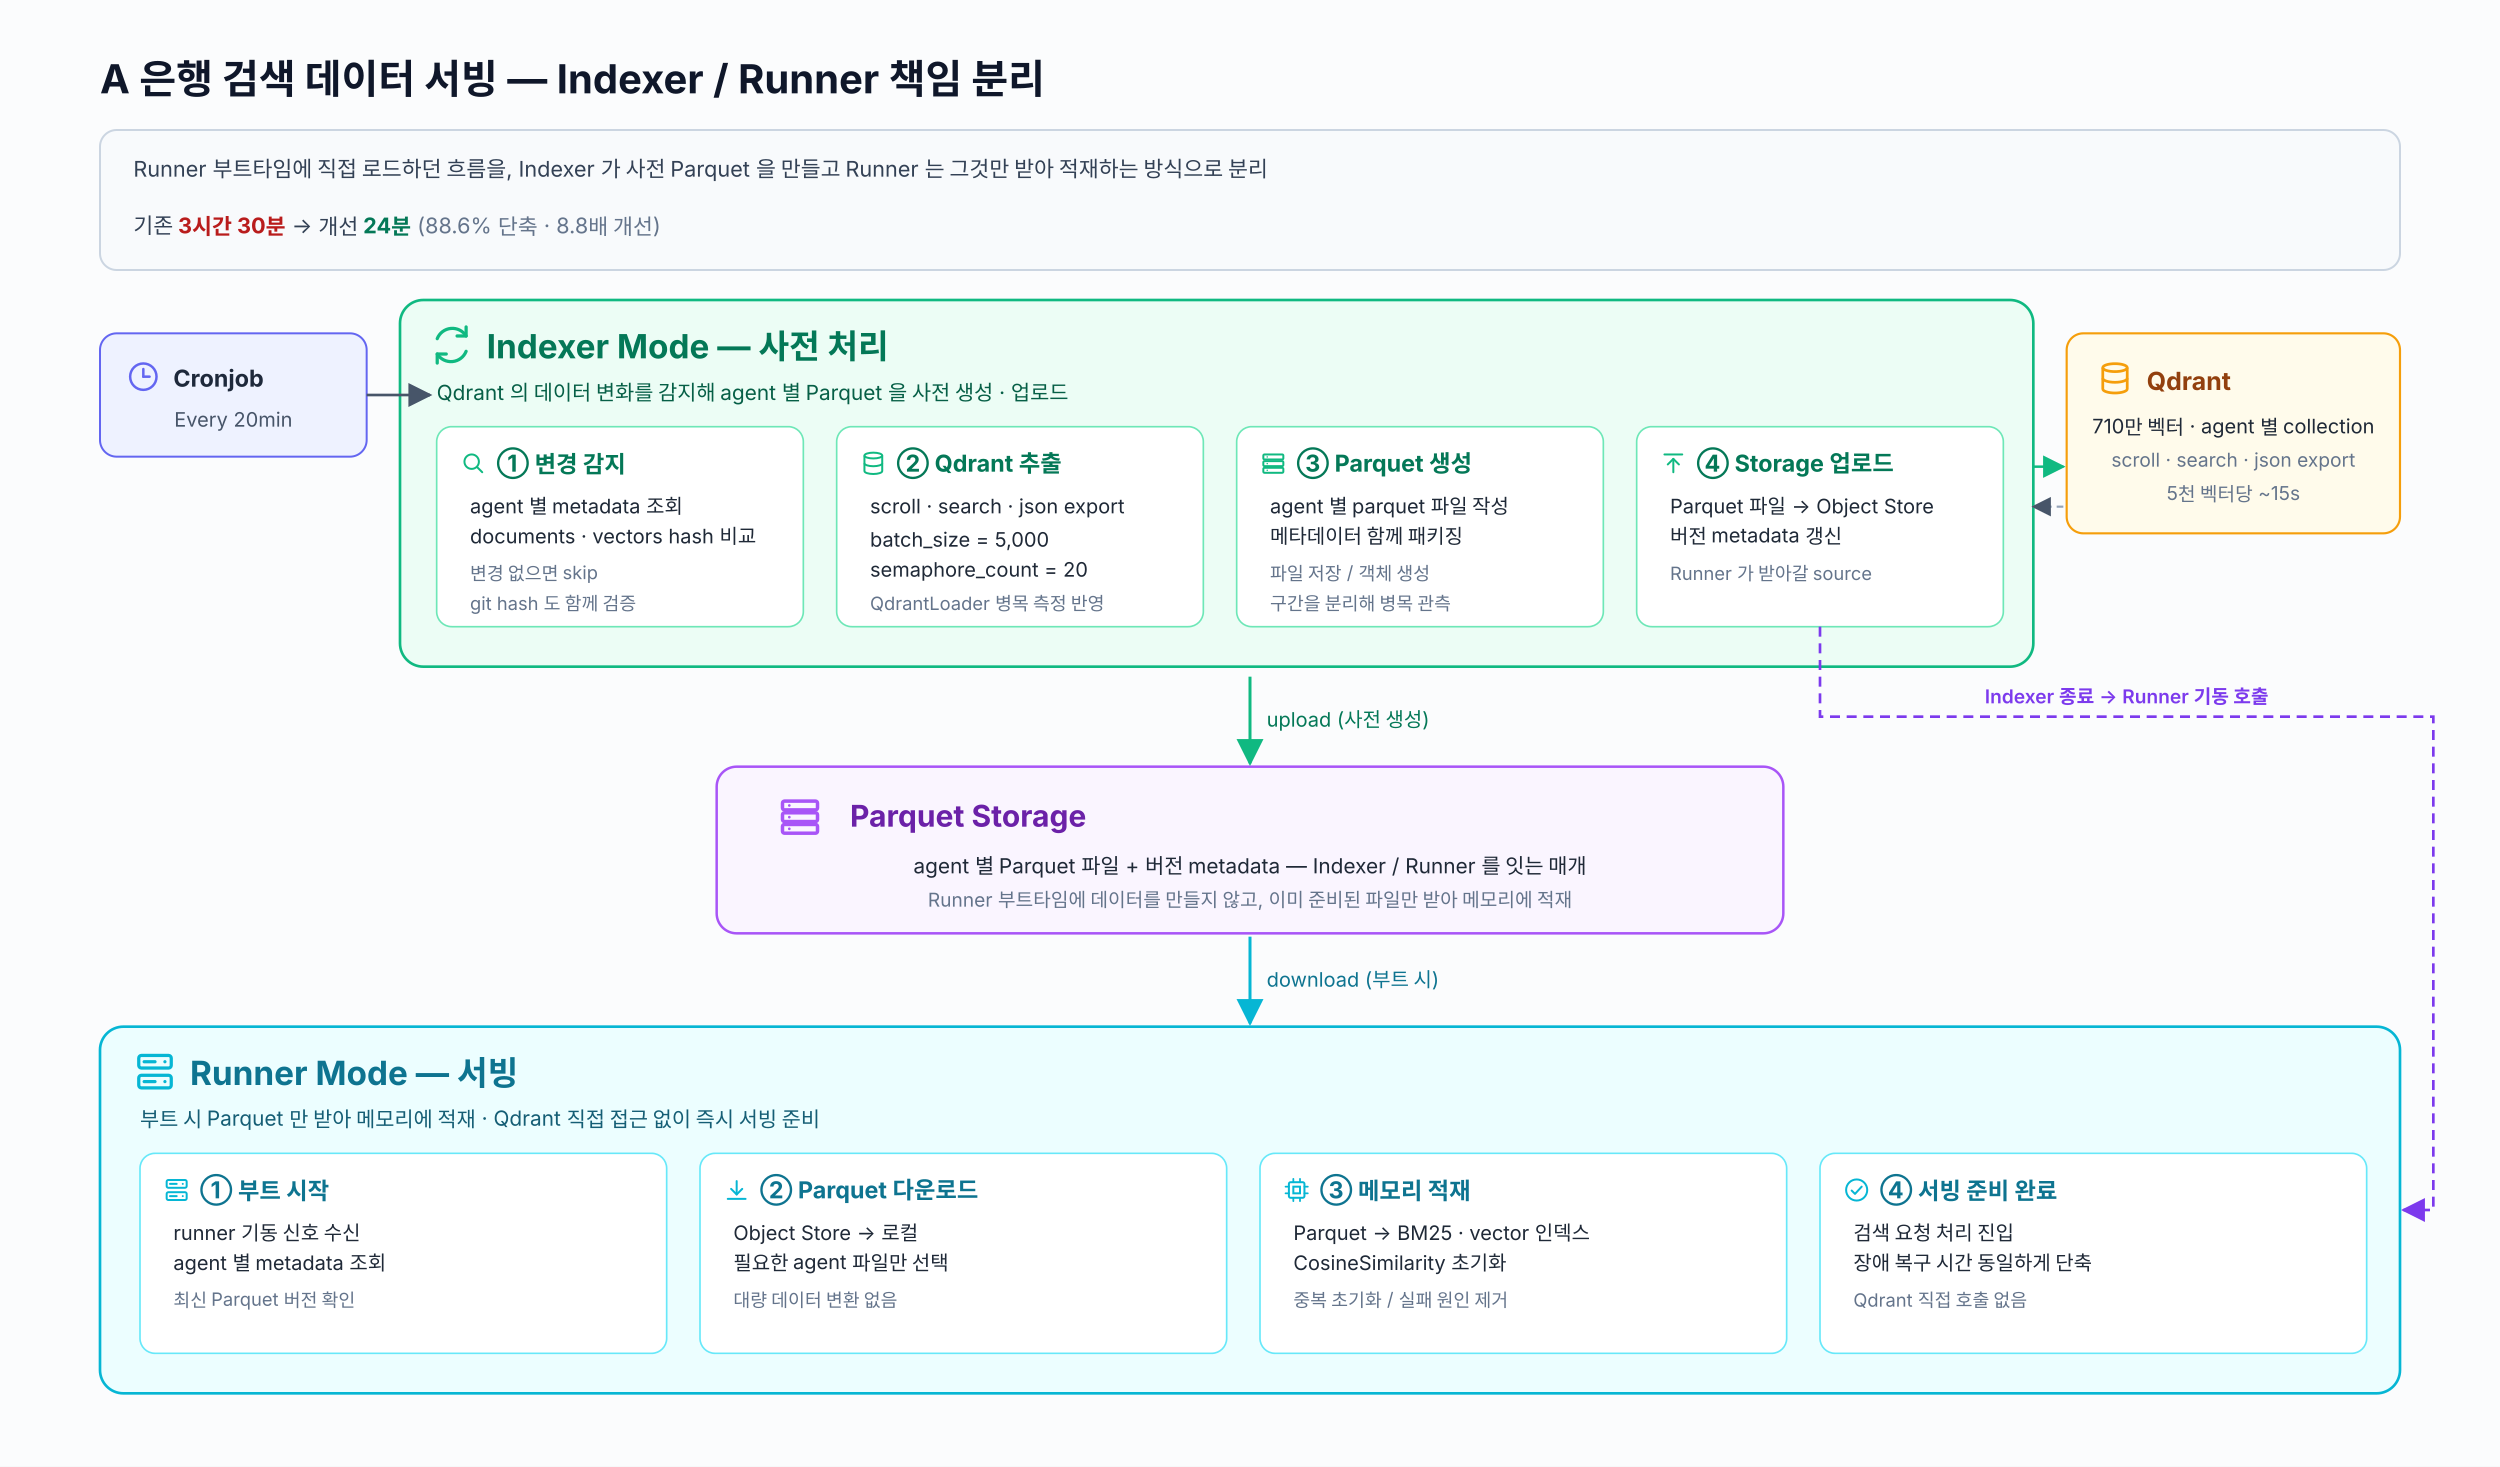
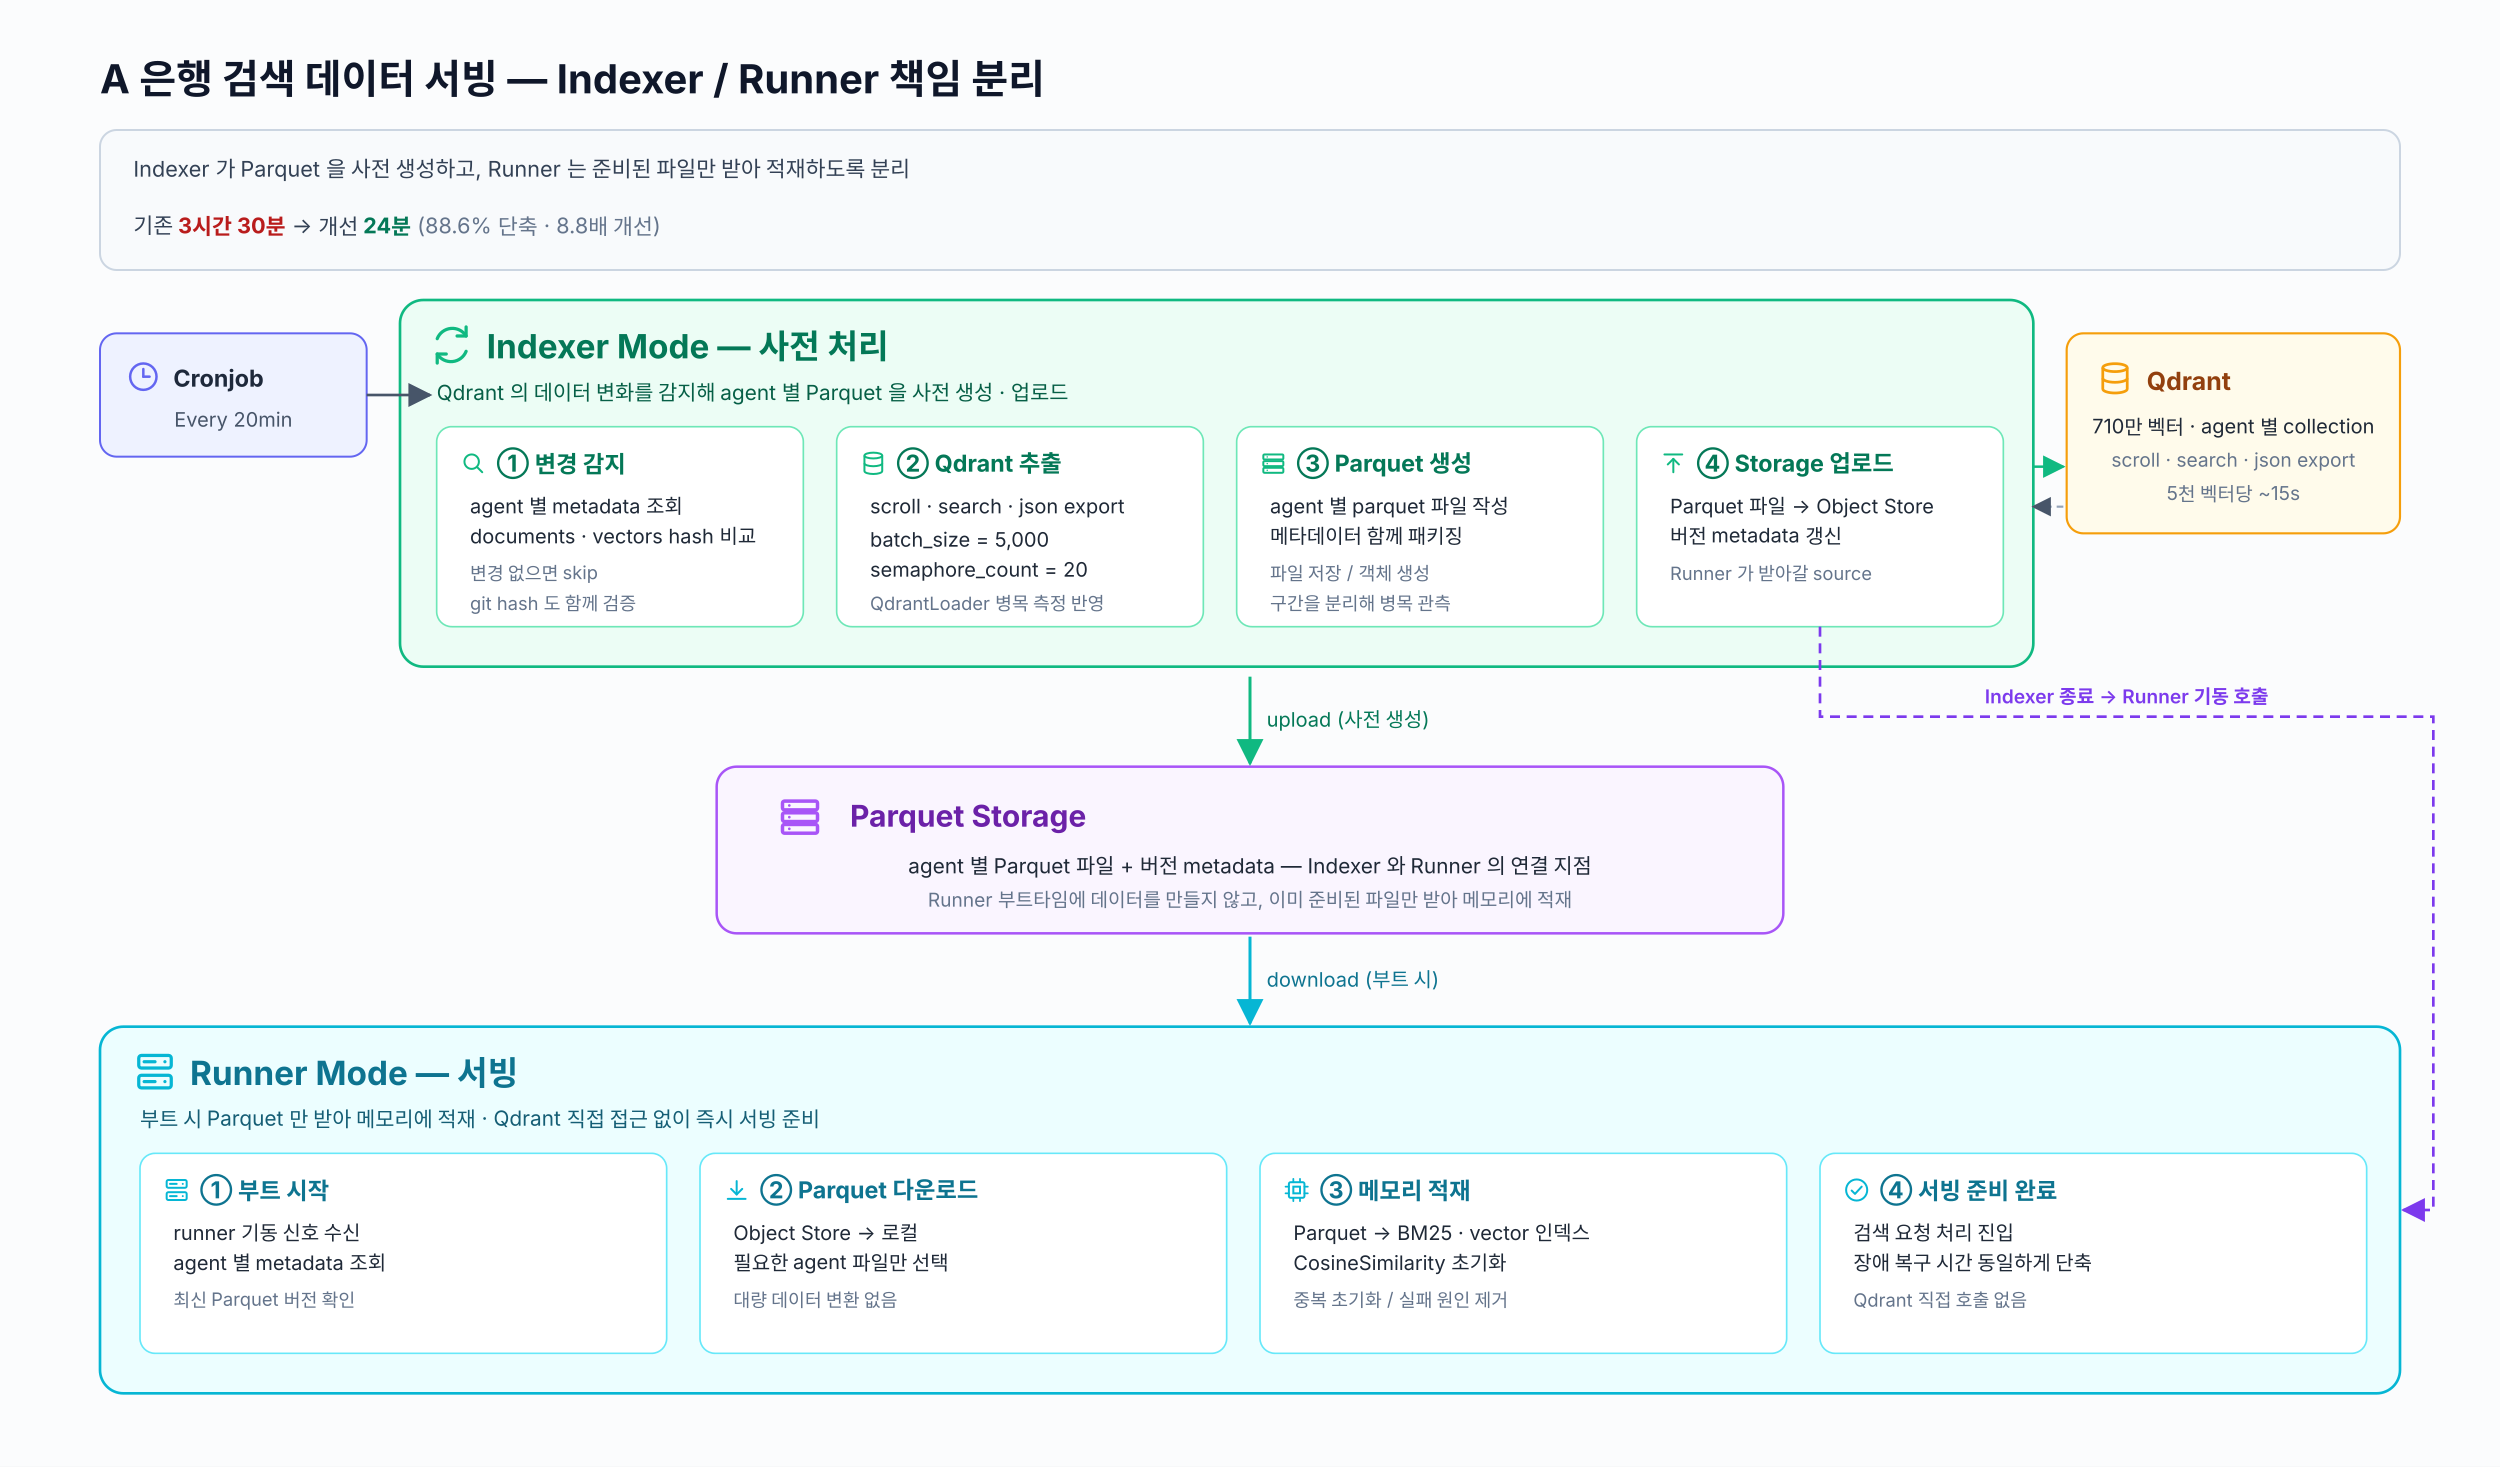
<svg xmlns="http://www.w3.org/2000/svg" viewBox="0 0 1500 880" font-family="system-ui, -apple-system, 'Apple SD Gothic Neo', 'Pretendard', sans-serif">
  <defs>
    <marker id="b-ar" viewBox="0 0 10 10" refX="9" refY="5" markerWidth="9" markerHeight="9" orient="auto-start-reverse">
      <path d="M0,0 L10,5 L0,10 z" fill="#475569" />
    </marker>
    <marker id="b-ar-up" viewBox="0 0 10 10" refX="9" refY="5" markerWidth="9" markerHeight="9" orient="auto-start-reverse">
      <path d="M0,0 L10,5 L0,10 z" fill="#10b981" />
    </marker>
    <marker id="b-ar-dn" viewBox="0 0 10 10" refX="9" refY="5" markerWidth="9" markerHeight="9" orient="auto-start-reverse">
      <path d="M0,0 L10,5 L0,10 z" fill="#06b6d4" />
    </marker>
    <marker id="b-ar-trig" viewBox="0 0 10 10" refX="9" refY="5" markerWidth="9" markerHeight="9" orient="auto-start-reverse">
      <path d="M0,0 L10,5 L0,10 z" fill="#7c3aed" />
    </marker>
    <symbol id="ico-clock" viewBox="0 0 24 24">
      <circle cx="12" cy="12" r="9.5" fill="none" stroke="currentColor" stroke-width="1.8" />
      <line x1="12" y1="12" x2="12" y2="6.5" stroke="currentColor" stroke-width="1.8" stroke-linecap="round" />
      <line x1="12" y1="12" x2="16.5" y2="12" stroke="currentColor" stroke-width="1.8" stroke-linecap="round" />
    </symbol>
    <symbol id="ico-db" viewBox="0 0 24 24">
      <ellipse cx="12" cy="5" rx="8" ry="2.6" fill="none" stroke="currentColor" stroke-width="1.8" />
      <path d="M4 5 v14 c0 1.4 3.6 2.6 8 2.6 s8 -1.2 8 -2.6 v-14" fill="none" stroke="currentColor" stroke-width="1.8" />
      <path d="M4 12 c0 1.4 3.6 2.6 8 2.6 s8 -1.2 8 -2.6" fill="none" stroke="currentColor" stroke-width="1.8" />
    </symbol>
    <symbol id="ico-sync" viewBox="0 0 24 24">
      <path d="M20 7 a 9 9 0 0 0 -16 1.5" fill="none" stroke="currentColor" stroke-width="1.8" stroke-linecap="round" />
      <polyline points="20 2 20 7 15 7" fill="none" stroke="currentColor" stroke-width="1.8" stroke-linecap="round" stroke-linejoin="round" />
      <path d="M4 17 a 9 9 0 0 0 16 -1.5" fill="none" stroke="currentColor" stroke-width="1.8" stroke-linecap="round" />
      <polyline points="4 22 4 17 9 17" fill="none" stroke="currentColor" stroke-width="1.8" stroke-linecap="round" stroke-linejoin="round" />
    </symbol>
    <symbol id="ico-files" viewBox="0 0 24 24">
      <rect x="3" y="4" width="18" height="4.5" rx="1" fill="none" stroke="currentColor" stroke-width="1.8" />
      <rect x="3" y="10" width="18" height="4.5" rx="1" fill="none" stroke="currentColor" stroke-width="1.8" />
      <rect x="3" y="16" width="18" height="4.5" rx="1" fill="none" stroke="currentColor" stroke-width="1.8" />
      <circle cx="6.5" cy="6.25" r="0.7" fill="currentColor" />
      <circle cx="6.5" cy="12.25" r="0.7" fill="currentColor" />
      <circle cx="6.5" cy="18.25" r="0.7" fill="currentColor" />
    </symbol>
    <symbol id="ico-server" viewBox="0 0 24 24">
      <rect x="3" y="3" width="18" height="7" rx="1.5" fill="none" stroke="currentColor" stroke-width="1.8" />
      <rect x="3" y="14" width="18" height="7" rx="1.5" fill="none" stroke="currentColor" stroke-width="1.8" />
      <circle cx="17.5" cy="6.5" r="0.9" fill="currentColor" />
      <circle cx="17.5" cy="17.5" r="0.9" fill="currentColor" />
      <line x1="6" y1="6.5" x2="12" y2="6.5" stroke="currentColor" stroke-width="1.8" stroke-linecap="round" />
      <line x1="6" y1="17.5" x2="12" y2="17.5" stroke="currentColor" stroke-width="1.8" stroke-linecap="round" />
    </symbol>
    <symbol id="ico-search" viewBox="0 0 24 24">
      <circle cx="10.5" cy="10.5" r="6.5" fill="none" stroke="currentColor" stroke-width="1.8" />
      <line x1="15.2" y1="15.2" x2="20" y2="20" stroke="currentColor" stroke-width="1.8" stroke-linecap="round" />
    </symbol>
    <symbol id="ico-download" viewBox="0 0 24 24">
      <path d="M12 4 v 12" fill="none" stroke="currentColor" stroke-width="1.8" stroke-linecap="round" />
      <polyline points="7 11 12 16 17 11" fill="none" stroke="currentColor" stroke-width="1.8" stroke-linecap="round" stroke-linejoin="round" />
      <line x1="4" y1="20" x2="20" y2="20" stroke="currentColor" stroke-width="1.8" stroke-linecap="round" />
    </symbol>
    <symbol id="ico-upload" viewBox="0 0 24 24">
      <path d="M12 20 v -12" fill="none" stroke="currentColor" stroke-width="1.8" stroke-linecap="round" />
      <polyline points="7 13 12 8 17 13" fill="none" stroke="currentColor" stroke-width="1.8" stroke-linecap="round" stroke-linejoin="round" />
      <line x1="4" y1="4" x2="20" y2="4" stroke="currentColor" stroke-width="1.8" stroke-linecap="round" />
    </symbol>
    <symbol id="ico-memory" viewBox="0 0 24 24">
      <rect x="5" y="5" width="14" height="14" rx="1.5" fill="none" stroke="currentColor" stroke-width="1.8" />
      <rect x="9" y="9" width="6" height="6" fill="none" stroke="currentColor" stroke-width="1.8" />
      <line x1="2" y1="9" x2="5" y2="9" stroke="currentColor" stroke-width="1.6" stroke-linecap="round" />
      <line x1="2" y1="15" x2="5" y2="15" stroke="currentColor" stroke-width="1.6" stroke-linecap="round" />
      <line x1="19" y1="9" x2="22" y2="9" stroke="currentColor" stroke-width="1.6" stroke-linecap="round" />
      <line x1="19" y1="15" x2="22" y2="15" stroke="currentColor" stroke-width="1.6" stroke-linecap="round" />
      <line x1="9" y1="2" x2="9" y2="5" stroke="currentColor" stroke-width="1.6" stroke-linecap="round" />
      <line x1="15" y1="2" x2="15" y2="5" stroke="currentColor" stroke-width="1.6" stroke-linecap="round" />
      <line x1="9" y1="19" x2="9" y2="22" stroke="currentColor" stroke-width="1.6" stroke-linecap="round" />
      <line x1="15" y1="19" x2="15" y2="22" stroke="currentColor" stroke-width="1.6" stroke-linecap="round" />
    </symbol>
    <symbol id="ico-check" viewBox="0 0 24 24">
      <circle cx="12" cy="12" r="9.5" fill="none" stroke="currentColor" stroke-width="1.8" />
      <polyline points="7.5 12.5 10.5 15.5 16.5 9" fill="none" stroke="currentColor" stroke-width="1.8" stroke-linecap="round" stroke-linejoin="round" />
    </symbol>
  </defs>
  <rect width="1500" height="880" fill="#fbfcfd" />
  <text x="60" y="56" font-size="24" font-weight="700" fill="#0f172a">A 은행 검색 데이터 서빙 — Indexer / Runner 책임 분리</text>
  <g>
    <rect x="60" y="78" width="1380" height="84" rx="10" fill="#f8fafc" stroke="#cbd5e1" stroke-width="1.2" />
-     <text x="80" y="106" font-size="13" fill="#334155">Runner 부트타임에 직접 로드하던 흐름을, Indexer 가 사전 Parquet 을 만들고 Runner 는 그것만 받아 적재하는 방식으로 분리</text>
+     <text x="80" y="106" font-size="13" fill="#334155">Indexer 가 Parquet 을 사전 생성하고, Runner 는 준비된 파일만 받아 적재하도록 분리</text>
    <text x="80" y="140" font-size="13" fill="#334155">기존 <tspan font-weight="700" fill="#b91c1c">3시간 30분</tspan>  →  개선 <tspan font-weight="700" fill="#047857">24분</tspan>
      <tspan fill="#64748b">(88.6% 단축 · 8.8배 개선)</tspan>
    </text>
  </g>
  <g>
    <rect x="60" y="200" width="160" height="74" rx="10" fill="#eef2ff" stroke="#6366f1" stroke-width="1.2" />
    <g color="#6366f1">
      <use href="#ico-clock" x="76" y="216" width="20" height="20" />
    </g>
    <text x="104" y="232" font-size="14" font-weight="700" fill="#1e293b">Cronjob</text>
    <text x="140" y="256" text-anchor="middle" font-size="12" fill="#475569">Every 20min</text>
  </g>
  <g>
    <rect x="1240" y="200" width="200" height="120" rx="10" fill="#fffbeb" stroke="#f59e0b" stroke-width="1.3" />
    <g color="#f59e0b">
      <use href="#ico-db" x="1258" y="216" width="22" height="22" />
    </g>
    <text x="1288" y="234" font-size="15" font-weight="700" fill="#92400e">Qdrant</text>
    <text x="1340" y="260" text-anchor="middle" font-size="12" fill="#1f2937">710만 벡터 · agent 별 collection</text>
    <text x="1340" y="280" text-anchor="middle" font-size="11.5" fill="#64748b">scroll · search · json export</text>
    <text x="1340" y="300" text-anchor="middle" font-size="11.5" fill="#64748b">5천 벡터당 ~15s</text>
  </g>
  <g>
    <rect x="240" y="180" width="980" height="220" rx="14" fill="#ecfdf5" stroke="#10b981" stroke-width="1.6" />
    <g color="#10b981">
      <use href="#ico-sync" x="258" y="194" width="26" height="26" />
    </g>
    <text x="292" y="215" font-size="20" font-weight="700" fill="#047857">Indexer Mode — 사전 처리</text>
    <text x="262" y="240" font-size="12.5" fill="#065f46">Qdrant 의 데이터 변화를 감지해 agent 별 Parquet 을 사전 생성 · 업로드</text>
    <g>
      <rect x="262" y="256" width="220" height="120" rx="9" fill="#ffffff" stroke="#6ee7b7" />
      <g color="#10b981">
        <use href="#ico-search" x="276" y="270" width="16" height="16" />
      </g>
      <text x="298" y="283" font-size="14" font-weight="700" fill="#047857">① 변경 감지</text>
      <text x="282" y="308" font-size="12" fill="#1f2937">agent 별 metadata 조회</text>
      <text x="282" y="326" font-size="12" fill="#1f2937">documents · vectors hash 비교</text>
      <text x="282" y="348" font-size="11" fill="#64748b">변경 없으면 skip</text>
      <text x="282" y="366" font-size="11" fill="#64748b">git hash 도 함께 검증</text>
    </g>
    <g>
      <rect x="502" y="256" width="220" height="120" rx="9" fill="#ffffff" stroke="#6ee7b7" />
      <g color="#10b981">
        <use href="#ico-db" x="516" y="270" width="16" height="16" />
      </g>
      <text x="538" y="283" font-size="14" font-weight="700" fill="#047857">② Qdrant 추출</text>
      <text x="522" y="308" font-size="12" fill="#1f2937">scroll · search · json export</text>
      <text x="522" y="328" font-size="12" fill="#1f2937">batch_size = 5,000</text>
      <text x="522" y="346" font-size="12" fill="#1f2937">semaphore_count = 20</text>
      <text x="522" y="366" font-size="11" fill="#64748b">QdrantLoader 병목 측정 반영</text>
    </g>
    <g>
      <rect x="742" y="256" width="220" height="120" rx="9" fill="#ffffff" stroke="#6ee7b7" />
      <g color="#10b981">
        <use href="#ico-files" x="756" y="270" width="16" height="16" />
      </g>
      <text x="778" y="283" font-size="14" font-weight="700" fill="#047857">③ Parquet 생성</text>
      <text x="762" y="308" font-size="12" fill="#1f2937">agent 별 parquet 파일 작성</text>
      <text x="762" y="326" font-size="12" fill="#1f2937">메타데이터 함께 패키징</text>
      <text x="762" y="348" font-size="11" fill="#64748b">파일 저장 / 객체 생성</text>
      <text x="762" y="366" font-size="11" fill="#64748b">구간을 분리해 병목 관측</text>
    </g>
    <g>
      <rect x="982" y="256" width="220" height="120" rx="9" fill="#ffffff" stroke="#6ee7b7" />
      <g color="#10b981">
        <use href="#ico-upload" x="996" y="270" width="16" height="16" />
      </g>
      <text x="1018" y="283" font-size="14" font-weight="700" fill="#047857">④ Storage 업로드</text>
      <text x="1002" y="308" font-size="12" fill="#1f2937">Parquet 파일 → Object Store</text>
      <text x="1002" y="326" font-size="12" fill="#1f2937">버전 metadata 갱신</text>
      <text x="1002" y="348" font-size="11" fill="#64748b">Runner 가 받아갈 source</text>
    </g>
  </g>
  <line x1="220" y1="237" x2="258" y2="237" stroke="#475569" stroke-width="1.6" marker-end="url(#b-ar)" />
  <line x1="1220" y1="280" x2="1238" y2="280" stroke="#10b981" stroke-width="1.5" marker-end="url(#b-ar-up)" />
  <line x1="1238" y1="304" x2="1220" y2="304" stroke="#94a3b8" stroke-width="1.3" stroke-dasharray="4,3" marker-end="url(#b-ar)" />
  <g>
    <rect x="430" y="460" width="640" height="100" rx="12" fill="#faf5ff" stroke="#a855f7" stroke-width="1.5" />
    <g color="#a855f7">
      <use href="#ico-files" x="466" y="476" width="28" height="28" />
    </g>
    <text x="510" y="496" font-size="18" font-weight="700" fill="#6b21a8">Parquet Storage</text>
-     <text x="750" y="524" text-anchor="middle" font-size="12.5" fill="#1f2937">agent 별 Parquet 파일 + 버전 metadata — Indexer / Runner 를 잇는 매개</text>
+     <text x="750" y="524" text-anchor="middle" font-size="12.5" fill="#1f2937">agent 별 Parquet 파일 + 버전 metadata — Indexer 와 Runner 의 연결 지점</text>
    <text x="750" y="544" text-anchor="middle" font-size="11.5" fill="#64748b">Runner 부트타임에 데이터를 만들지 않고, 이미 준비된 파일만 받아 메모리에 적재</text>
  </g>
  <line x1="750" y1="406" x2="750" y2="458" stroke="#10b981" stroke-width="1.8" marker-end="url(#b-ar-up)" />
  <text x="760" y="436" font-size="12" fill="#047857">upload (사전 생성)</text>
  <line x1="750" y1="562" x2="750" y2="614" stroke="#06b6d4" stroke-width="1.8" marker-end="url(#b-ar-dn)" />
  <text x="760" y="592" font-size="12" fill="#0e7490">download (부트 시)</text>
  <path d="M 1092 376 L 1092 430 L 1460 430 L 1460 726 L 1442 726" fill="none" stroke="#7c3aed" stroke-width="1.6" stroke-dasharray="6,4" marker-end="url(#b-ar-trig)" />
  <text x="1276" y="422" text-anchor="middle" font-size="11.5" font-weight="600" fill="#7c3aed">Indexer 종료 → Runner 기동 호출</text>
  <g>
    <rect x="60" y="616" width="1380" height="220" rx="14" fill="#ecfeff" stroke="#06b6d4" stroke-width="1.6" />
    <g color="#06b6d4">
      <use href="#ico-server" x="80" y="630" width="26" height="26" />
    </g>
    <text x="114" y="651" font-size="20" font-weight="700" fill="#0e7490">Runner Mode — 서빙</text>
    <text x="84" y="676" font-size="12.5" fill="#155e75">부트 시 Parquet 만 받아 메모리에 적재 · Qdrant 직접 접근 없이 즉시 서빙 준비</text>
    <g>
      <rect x="84" y="692" width="316" height="120" rx="9" fill="#ffffff" stroke="#67e8f9" />
      <g color="#06b6d4">
        <use href="#ico-server" x="98" y="706" width="16" height="16" />
      </g>
      <text x="120" y="719" font-size="14" font-weight="700" fill="#0e7490">① 부트 시작</text>
      <text x="104" y="744" font-size="12" fill="#1f2937">runner 기동 신호 수신</text>
      <text x="104" y="762" font-size="12" fill="#1f2937">agent 별 metadata 조회</text>
      <text x="104" y="784" font-size="11" fill="#64748b">최신 Parquet 버전 확인</text>
    </g>
    <g>
      <rect x="420" y="692" width="316" height="120" rx="9" fill="#ffffff" stroke="#67e8f9" />
      <g color="#06b6d4">
        <use href="#ico-download" x="434" y="706" width="16" height="16" />
      </g>
      <text x="456" y="719" font-size="14" font-weight="700" fill="#0e7490">② Parquet 다운로드</text>
      <text x="440" y="744" font-size="12" fill="#1f2937">Object Store → 로컬</text>
      <text x="440" y="762" font-size="12" fill="#1f2937">필요한 agent 파일만 선택</text>
      <text x="440" y="784" font-size="11" fill="#64748b">대량 데이터 변환 없음</text>
    </g>
    <g>
      <rect x="756" y="692" width="316" height="120" rx="9" fill="#ffffff" stroke="#67e8f9" />
      <g color="#06b6d4">
        <use href="#ico-memory" x="770" y="706" width="16" height="16" />
      </g>
      <text x="792" y="719" font-size="14" font-weight="700" fill="#0e7490">③ 메모리 적재</text>
      <text x="776" y="744" font-size="12" fill="#1f2937">Parquet → BM25 · vector 인덱스</text>
      <text x="776" y="762" font-size="12" fill="#1f2937">CosineSimilarity 초기화</text>
      <text x="776" y="784" font-size="11" fill="#64748b">중복 초기화 / 실패 원인 제거</text>
    </g>
    <g>
      <rect x="1092" y="692" width="328" height="120" rx="9" fill="#ffffff" stroke="#67e8f9" />
      <g color="#06b6d4">
        <use href="#ico-check" x="1106" y="706" width="16" height="16" />
      </g>
      <text x="1128" y="719" font-size="14" font-weight="700" fill="#0e7490">④ 서빙 준비 완료</text>
      <text x="1112" y="744" font-size="12" fill="#1f2937">검색 요청 처리 진입</text>
      <text x="1112" y="762" font-size="12" fill="#1f2937">장애 복구 시간 동일하게 단축</text>
      <text x="1112" y="784" font-size="11" fill="#64748b">Qdrant 직접 호출 없음</text>
    </g>
  </g>
</svg>
